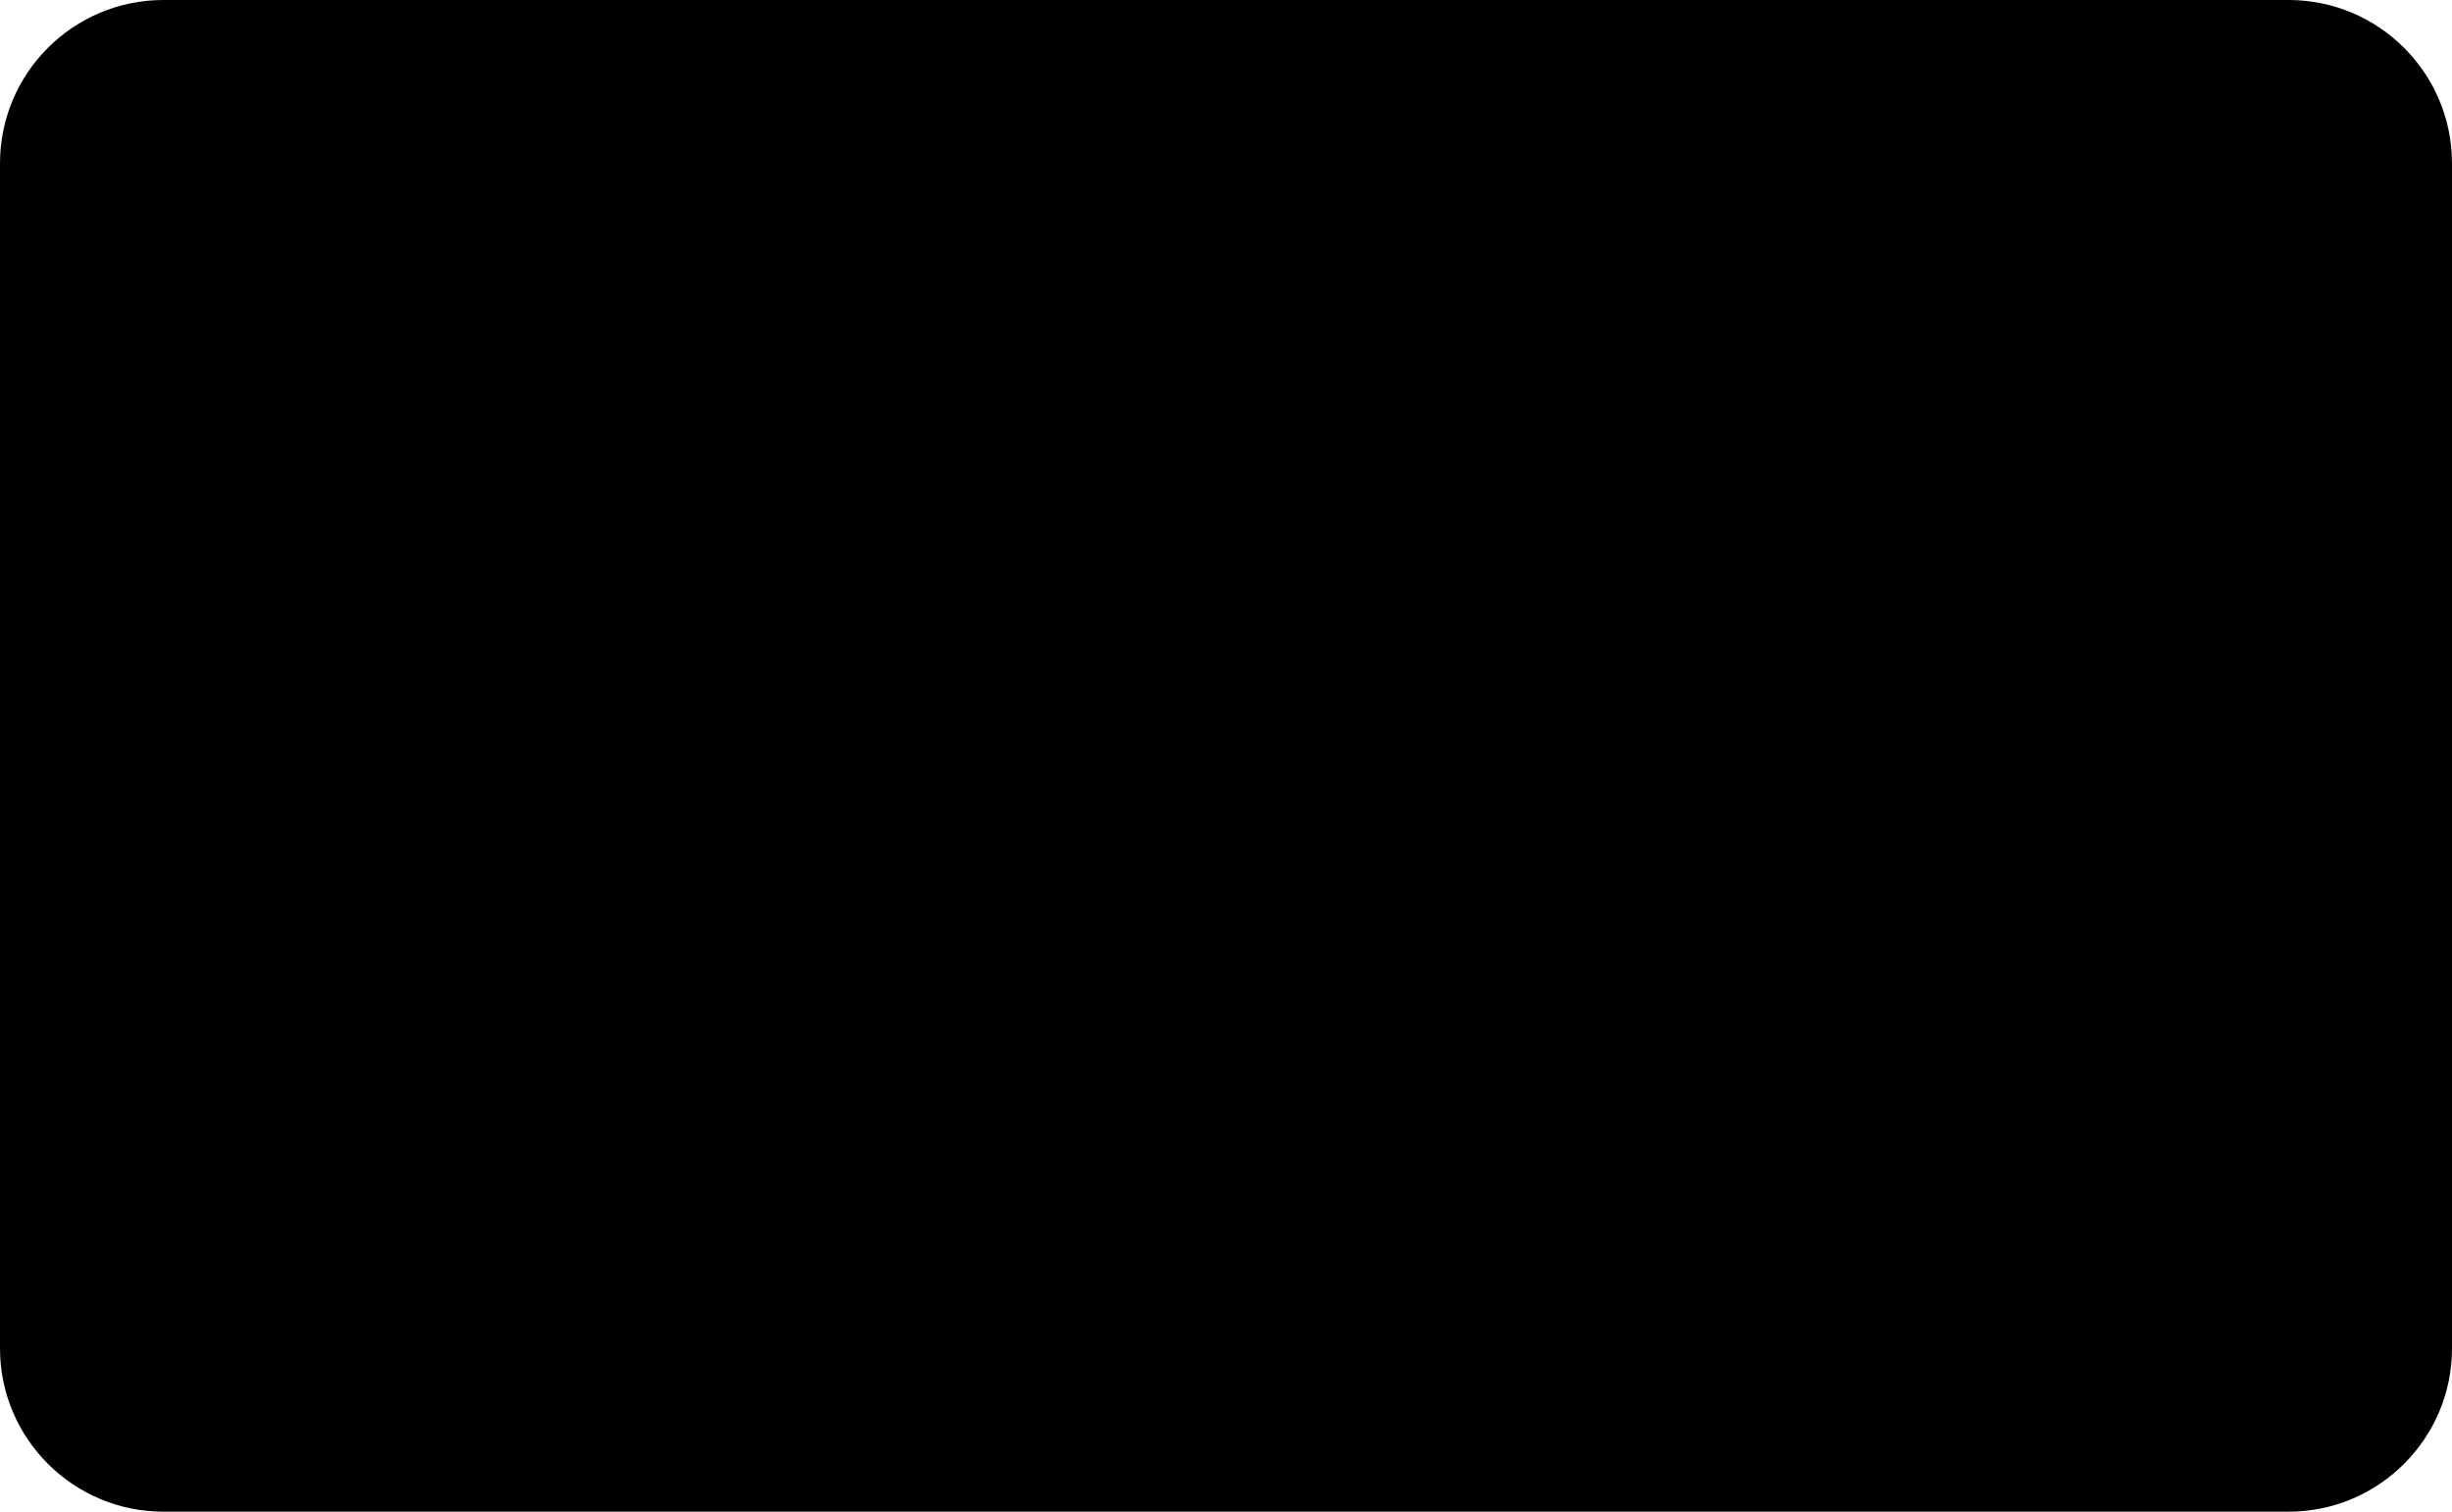
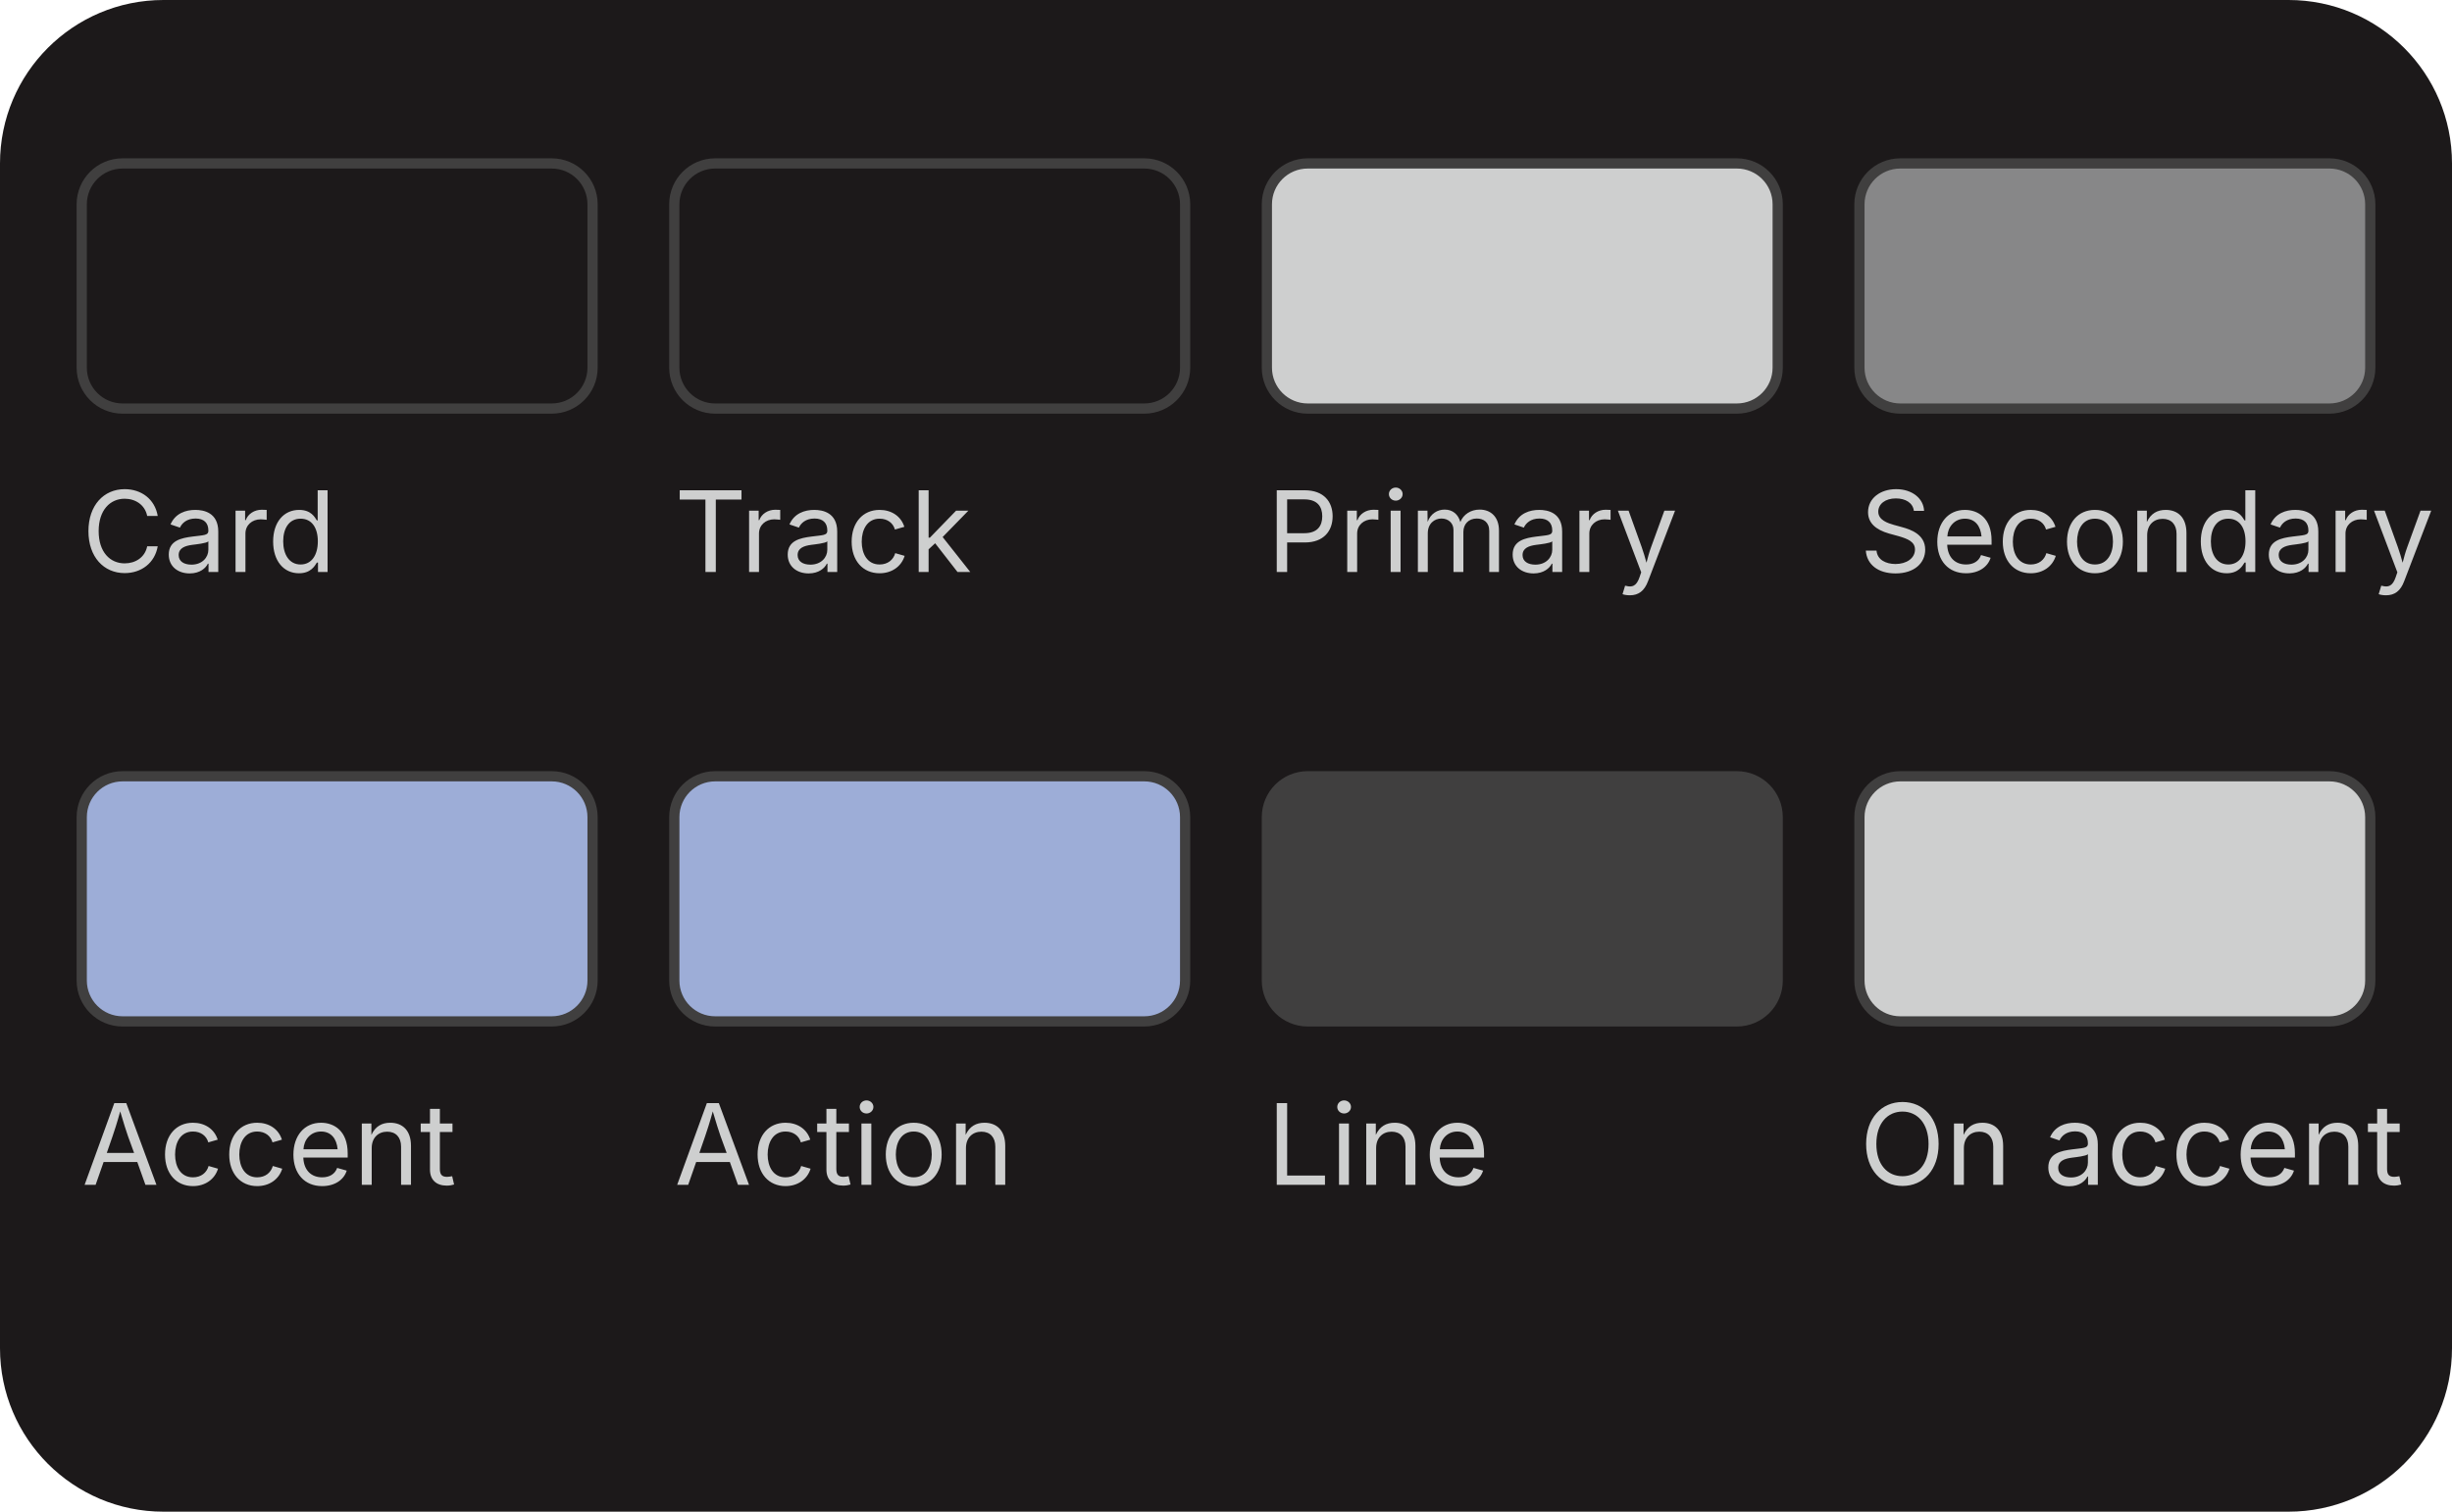
<svg xmlns="http://www.w3.org/2000/svg" viewBox="0 0 240 148" role="img" data-vi-canvas="1" font-family="Inter" aria-label="The eight roles, each as its own colour swatch.">
-   <rect width="240" height="148" rx="16" fill="color(xyz-d65 0.01 0.01 0.011)" />
+   <rect width="240" height="148" rx="16" fill="#1C191A" style="fill:#1C191A;fill:color(xyz-d65 0.01 0.01 0.011);" />
  <g transform="translate(8, 0)">
    <g transform="translate(0, 16)">
-       <rect x="0" width="50" height="24" rx="4" fill="color(xyz-d65 0.01 0.01 0.011)" stroke="color(xyz-d65 0.048 0.05 0.054)" stroke-width="1" />
+       <rect x="0" width="50" height="24" rx="4" fill="#1C191A" stroke="#403F3F" stroke-width="1" style="fill:#1C191A;fill:color(xyz-d65 0.01 0.01 0.011);stroke:#403F3F;stroke:color(xyz-d65 0.048 0.05 0.054);" />
    </g>
-     <text x="0" y="56" text-anchor="start" fill="color(xyz-d65 0.59 0.621 0.676)" font-weight="400" font-size="10">Card</text>
+     <text x="0" y="56" text-anchor="start" fill="#CECFCF" font-weight="400" font-size="11" style="fill:#CECFCF;fill:color(xyz-d65 0.59 0.621 0.676);">Card</text>
  </g>
  <g transform="translate(66, 0)">
    <g transform="translate(0, 16)">
-       <rect x="0" width="50" height="24" rx="4" fill="color(xyz-d65 0.01 0.01 0.011)" stroke="color(xyz-d65 0.048 0.05 0.054)" stroke-width="1" />
+       <rect x="0" width="50" height="24" rx="4" fill="#1C191A" stroke="#403F3F" stroke-width="1" style="fill:#1C191A;fill:color(xyz-d65 0.01 0.01 0.011);stroke:#403F3F;stroke:color(xyz-d65 0.048 0.05 0.054);" />
    </g>
-     <text x="0" y="56" text-anchor="start" fill="color(xyz-d65 0.59 0.621 0.676)" font-weight="400" font-size="10">Track</text>
+     <text x="0" y="56" text-anchor="start" fill="#CECFCF" font-weight="400" font-size="11" style="fill:#CECFCF;fill:color(xyz-d65 0.59 0.621 0.676);">Track</text>
  </g>
  <g transform="translate(124, 0)">
    <g transform="translate(0, 16)">
-       <rect x="0" width="50" height="24" rx="4" fill="color(xyz-d65 0.59 0.621 0.676)" stroke="color(xyz-d65 0.048 0.05 0.054)" stroke-width="1" />
+       <rect x="0" width="50" height="24" rx="4" fill="#CECFCF" stroke="#403F3F" stroke-width="1" style="fill:#CECFCF;fill:color(xyz-d65 0.59 0.621 0.676);stroke:#403F3F;stroke:color(xyz-d65 0.048 0.05 0.054);" />
    </g>
-     <text x="0" y="56" text-anchor="start" fill="color(xyz-d65 0.59 0.621 0.676)" font-weight="400" font-size="10">Primary</text>
+     <text x="0" y="56" text-anchor="start" fill="#CECFCF" font-weight="400" font-size="11" style="fill:#CECFCF;fill:color(xyz-d65 0.59 0.621 0.676);">Primary</text>
  </g>
  <g transform="translate(182, 0)">
    <g transform="translate(0, 16)">
-       <rect x="0" width="50" height="24" rx="4" fill="color(xyz-d65 0.232 0.244 0.266)" stroke="color(xyz-d65 0.048 0.05 0.054)" stroke-width="1" />
+       <rect x="0" width="50" height="24" rx="4" fill="#878788" stroke="#403F3F" stroke-width="1" style="fill:#878788;fill:color(xyz-d65 0.232 0.244 0.266);stroke:#403F3F;stroke:color(xyz-d65 0.048 0.05 0.054);" />
    </g>
-     <text x="0" y="56" text-anchor="start" fill="color(xyz-d65 0.59 0.621 0.676)" font-weight="400" font-size="10">Secondary</text>
+     <text x="0" y="56" text-anchor="start" fill="#CECFCF" font-weight="400" font-size="11" style="fill:#CECFCF;fill:color(xyz-d65 0.59 0.621 0.676);">Secondary</text>
  </g>
  <g transform="translate(8, 0)">
    <g transform="translate(0, 76)">
-       <rect x="0" width="50" height="24" rx="4" fill="color(xyz-d65 0.412 0.419 0.705)" stroke="color(xyz-d65 0.048 0.05 0.054)" stroke-width="1" />
+       <rect x="0" width="50" height="24" rx="4" fill="#9DADD7" stroke="#403F3F" stroke-width="1" style="fill:#9DADD7;fill:color(xyz-d65 0.412 0.419 0.705);stroke:#403F3F;stroke:color(xyz-d65 0.048 0.05 0.054);" />
    </g>
-     <text x="0" y="116" text-anchor="start" fill="color(xyz-d65 0.59 0.621 0.676)" font-weight="400" font-size="10">Accent</text>
+     <text x="0" y="116" text-anchor="start" fill="#CECFCF" font-weight="400" font-size="11" style="fill:#CECFCF;fill:color(xyz-d65 0.59 0.621 0.676);">Accent</text>
  </g>
  <g transform="translate(66, 0)">
    <g transform="translate(0, 76)">
-       <rect x="0" width="50" height="24" rx="4" fill="color(xyz-d65 0.412 0.419 0.705)" stroke="color(xyz-d65 0.048 0.05 0.054)" stroke-width="1" />
+       <rect x="0" width="50" height="24" rx="4" fill="#9DADD7" stroke="#403F3F" stroke-width="1" style="fill:#9DADD7;fill:color(xyz-d65 0.412 0.419 0.705);stroke:#403F3F;stroke:color(xyz-d65 0.048 0.05 0.054);" />
    </g>
-     <text x="0" y="116" text-anchor="start" fill="color(xyz-d65 0.59 0.621 0.676)" font-weight="400" font-size="10">Action</text>
+     <text x="0" y="116" text-anchor="start" fill="#CECFCF" font-weight="400" font-size="11" style="fill:#CECFCF;fill:color(xyz-d65 0.59 0.621 0.676);">Action</text>
  </g>
  <g transform="translate(124, 0)">
    <g transform="translate(0, 76)">
-       <rect x="0" width="50" height="24" rx="4" fill="color(xyz-d65 0.048 0.05 0.054)" stroke="color(xyz-d65 0.048 0.05 0.054)" stroke-width="1" />
+       <rect x="0" width="50" height="24" rx="4" fill="#403F3F" stroke="#403F3F" stroke-width="1" style="fill:#403F3F;fill:color(xyz-d65 0.048 0.05 0.054);stroke:#403F3F;stroke:color(xyz-d65 0.048 0.05 0.054);" />
    </g>
-     <text x="0" y="116" text-anchor="start" fill="color(xyz-d65 0.59 0.621 0.676)" font-weight="400" font-size="10">Line</text>
+     <text x="0" y="116" text-anchor="start" fill="#CECFCF" font-weight="400" font-size="11" style="fill:#CECFCF;fill:color(xyz-d65 0.59 0.621 0.676);">Line</text>
  </g>
  <g transform="translate(182, 0)">
    <g transform="translate(0, 76)">
-       <rect x="0" width="50" height="24" rx="4" fill="color(xyz-d65 0.59 0.621 0.676)" stroke="color(xyz-d65 0.048 0.05 0.054)" stroke-width="1" />
+       <rect x="0" width="50" height="24" rx="4" fill="#CECFCF" stroke="#403F3F" stroke-width="1" style="fill:#CECFCF;fill:color(xyz-d65 0.59 0.621 0.676);stroke:#403F3F;stroke:color(xyz-d65 0.048 0.05 0.054);" />
    </g>
-     <text x="0" y="116" text-anchor="start" fill="color(xyz-d65 0.59 0.621 0.676)" font-weight="400" font-size="10">On accent</text>
+     <text x="0" y="116" text-anchor="start" fill="#CECFCF" font-weight="400" font-size="11" style="fill:#CECFCF;fill:color(xyz-d65 0.59 0.621 0.676);">On accent</text>
  </g>
</svg>
